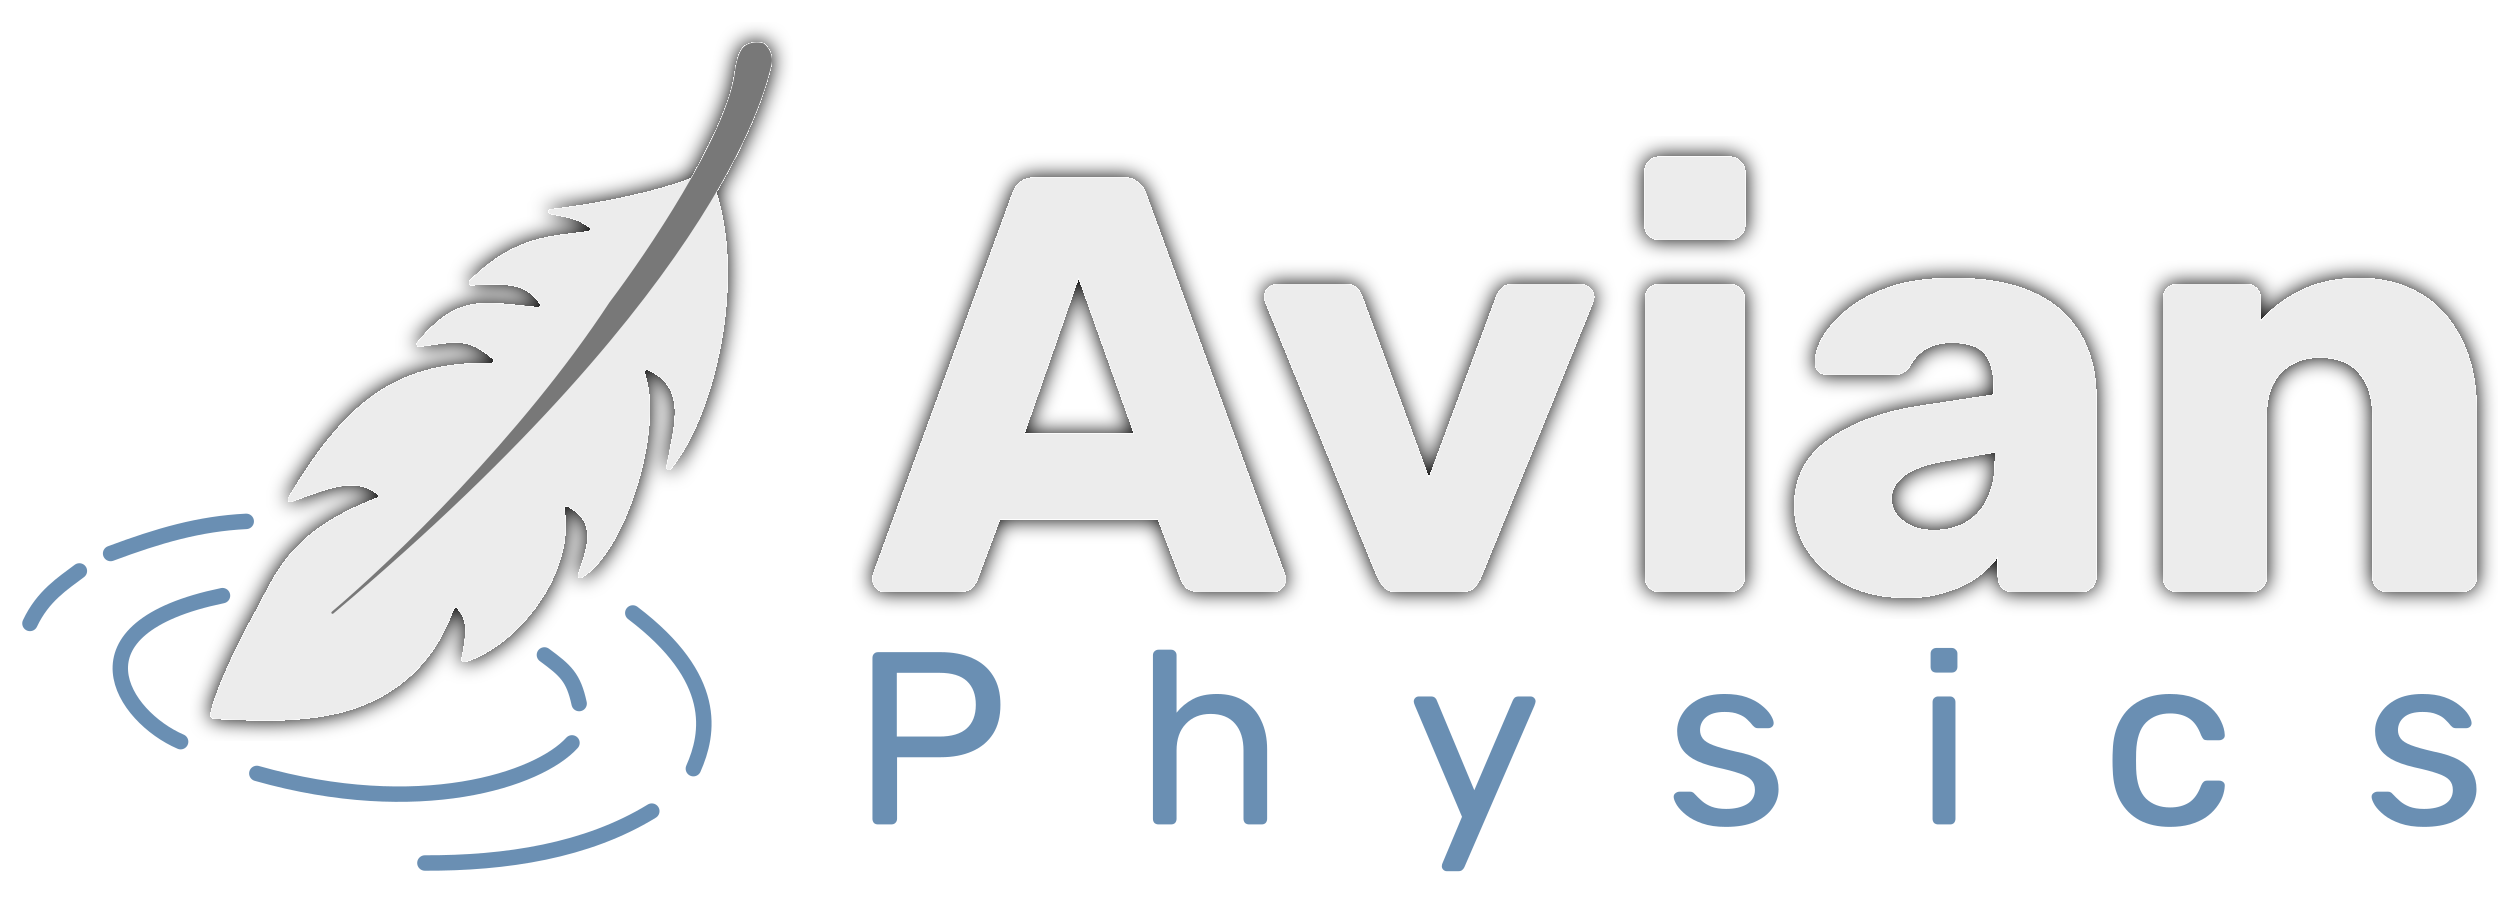
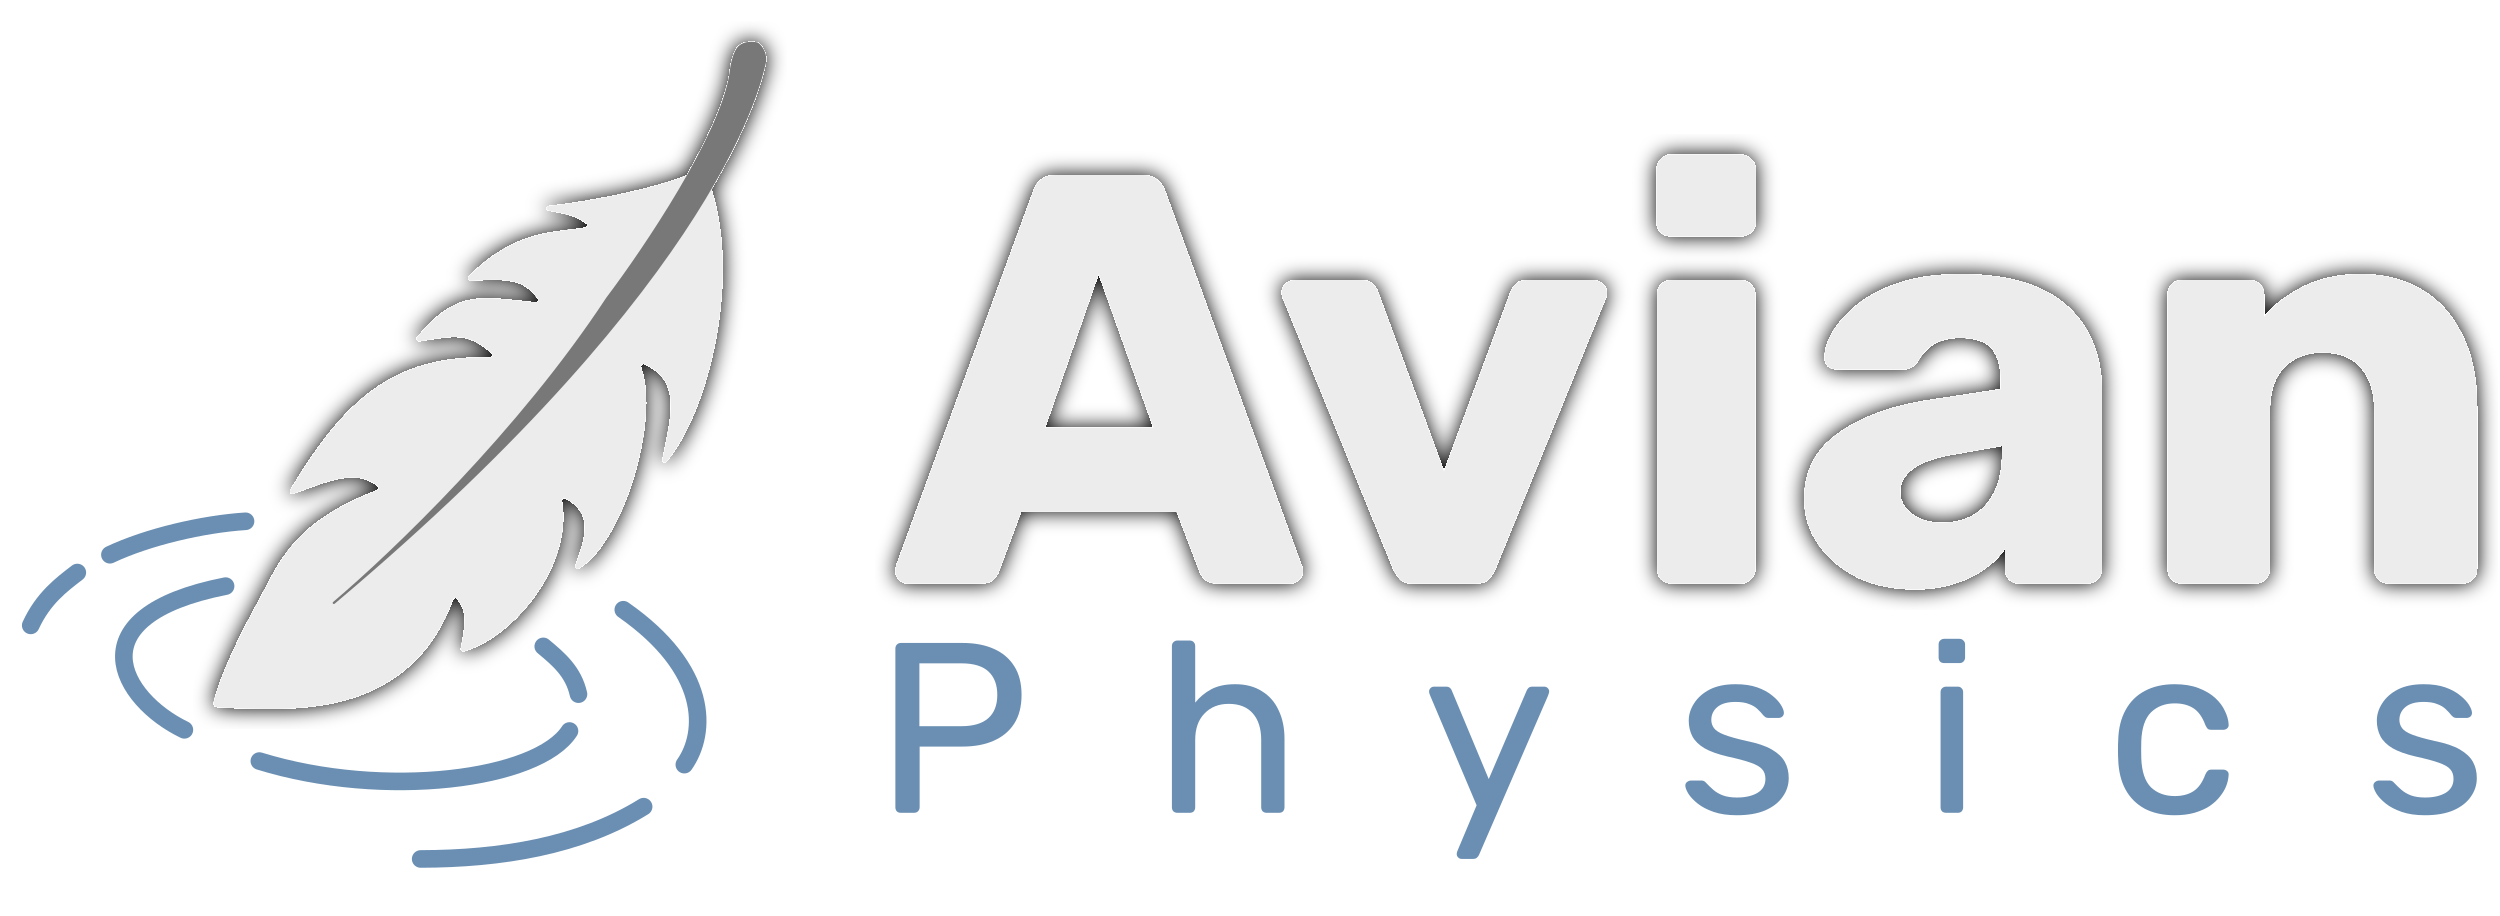
- <svg xmlns="http://www.w3.org/2000/svg" width="490" height="181" viewBox="0 0 490 181" fill="none">
-   <path d="M475.067 162.071C473.266 162.071 471.722 161.846 470.436 161.395C469.149 160.945 468.104 160.398 467.3 159.755C466.496 159.112 465.885 158.469 465.467 157.826C465.081 157.182 464.872 156.668 464.84 156.282C464.807 155.928 464.92 155.655 465.177 155.462C465.435 155.269 465.692 155.172 465.949 155.172H468.072C468.265 155.172 468.409 155.204 468.506 155.269C468.635 155.301 468.795 155.43 468.988 155.655C469.406 156.105 469.873 156.555 470.387 157.005C470.902 157.456 471.529 157.826 472.269 158.115C473.04 158.404 473.989 158.549 475.115 158.549C476.755 158.549 478.106 158.244 479.167 157.633C480.228 156.989 480.759 156.057 480.759 154.835C480.759 154.031 480.534 153.387 480.084 152.905C479.665 152.423 478.894 151.988 477.768 151.603C476.675 151.217 475.163 150.815 473.233 150.397C471.304 149.946 469.776 149.4 468.651 148.756C467.525 148.081 466.721 147.293 466.239 146.393C465.756 145.46 465.515 144.415 465.515 143.257C465.515 142.067 465.869 140.925 466.576 139.832C467.284 138.706 468.313 137.79 469.664 137.082C471.047 136.375 472.767 136.021 474.825 136.021C476.498 136.021 477.929 136.23 479.119 136.648C480.309 137.066 481.29 137.597 482.061 138.24C482.833 138.851 483.412 139.462 483.798 140.073C484.184 140.684 484.393 141.199 484.425 141.617C484.457 141.938 484.361 142.212 484.136 142.437C483.911 142.63 483.653 142.726 483.364 142.726H481.338C481.113 142.726 480.92 142.678 480.759 142.582C480.63 142.485 480.502 142.373 480.373 142.244C480.051 141.826 479.666 141.408 479.215 140.99C478.797 140.572 478.234 140.234 477.527 139.977C476.851 139.687 475.951 139.542 474.825 139.542C473.217 139.542 472.011 139.88 471.207 140.556C470.403 141.231 470.001 142.083 470.001 143.112C470.001 143.723 470.178 144.27 470.532 144.752C470.886 145.235 471.561 145.669 472.558 146.055C473.555 146.441 475.034 146.859 476.996 147.309C479.119 147.727 480.791 148.29 482.013 148.998C483.235 149.705 484.104 150.525 484.618 151.458C485.133 152.39 485.39 153.468 485.39 154.69C485.39 156.041 484.988 157.279 484.184 158.404C483.412 159.53 482.254 160.431 480.711 161.106C479.199 161.749 477.318 162.071 475.067 162.071Z" fill="#6A8FB3" />
-   <path d="M425.294 162.071C423.011 162.071 421.033 161.637 419.361 160.768C417.721 159.868 416.45 158.597 415.55 156.957C414.649 155.285 414.167 153.291 414.103 150.975C414.07 150.493 414.054 149.85 414.054 149.046C414.054 148.242 414.07 147.599 414.103 147.116C414.167 144.801 414.649 142.823 415.55 141.183C416.45 139.51 417.721 138.24 419.361 137.372C421.033 136.471 423.011 136.021 425.294 136.021C427.16 136.021 428.752 136.278 430.07 136.793C431.421 137.307 432.53 137.967 433.399 138.771C434.267 139.575 434.91 140.443 435.328 141.376C435.779 142.308 436.02 143.193 436.052 144.029C436.084 144.35 435.988 144.608 435.762 144.801C435.537 144.994 435.264 145.09 434.942 145.09H432.627C432.305 145.09 432.064 145.026 431.903 144.897C431.742 144.736 431.582 144.479 431.421 144.125C430.842 142.549 430.054 141.44 429.057 140.797C428.06 140.154 426.822 139.832 425.343 139.832C423.413 139.832 421.837 140.427 420.615 141.617C419.425 142.807 418.782 144.72 418.685 147.357C418.653 148.515 418.653 149.641 418.685 150.734C418.782 153.404 419.425 155.333 420.615 156.523C421.837 157.681 423.413 158.26 425.343 158.26C426.822 158.26 428.06 157.938 429.057 157.295C430.054 156.652 430.842 155.542 431.421 153.966C431.582 153.613 431.742 153.371 431.903 153.243C432.064 153.082 432.305 153.002 432.627 153.002H434.942C435.264 153.002 435.537 153.098 435.762 153.291C435.988 153.484 436.084 153.741 436.052 154.063C436.02 154.738 435.875 155.43 435.618 156.137C435.36 156.845 434.942 157.568 434.364 158.308C433.817 159.015 433.125 159.659 432.289 160.238C431.453 160.784 430.44 161.235 429.25 161.588C428.092 161.91 426.774 162.071 425.294 162.071Z" fill="#6A8FB3" />
-   <path d="M379.894 161.588C379.572 161.588 379.299 161.492 379.073 161.299C378.88 161.074 378.784 160.8 378.784 160.479V137.613C378.784 137.291 378.88 137.034 379.073 136.841C379.299 136.616 379.572 136.503 379.894 136.503H382.209C382.531 136.503 382.788 136.616 382.981 136.841C383.174 137.034 383.27 137.291 383.27 137.613V160.479C383.27 160.8 383.174 161.074 382.981 161.299C382.788 161.492 382.531 161.588 382.209 161.588H379.894ZM379.508 131.824C379.186 131.824 378.913 131.728 378.688 131.535C378.495 131.309 378.398 131.036 378.398 130.714V128.11C378.398 127.788 378.495 127.531 378.688 127.338C378.913 127.113 379.186 127 379.508 127H382.547C382.868 127 383.126 127.113 383.319 127.338C383.544 127.531 383.656 127.788 383.656 128.11V130.714C383.656 131.036 383.544 131.309 383.319 131.535C383.126 131.728 382.868 131.824 382.547 131.824H379.508Z" fill="#6A8FB3" />
-   <path d="M338.273 162.071C336.473 162.071 334.929 161.846 333.642 161.395C332.356 160.945 331.311 160.398 330.507 159.755C329.703 159.112 329.092 158.469 328.674 157.826C328.288 157.182 328.079 156.668 328.047 156.282C328.014 155.928 328.127 155.655 328.384 155.462C328.642 155.269 328.899 155.172 329.156 155.172H331.279C331.472 155.172 331.616 155.204 331.713 155.269C331.841 155.301 332.002 155.43 332.195 155.655C332.613 156.105 333.08 156.555 333.594 157.005C334.109 157.456 334.736 157.826 335.476 158.115C336.247 158.404 337.196 158.549 338.322 158.549C339.962 158.549 341.313 158.244 342.374 157.633C343.435 156.989 343.966 156.057 343.966 154.835C343.966 154.031 343.741 153.387 343.29 152.905C342.872 152.423 342.101 151.988 340.975 151.603C339.881 151.217 338.37 150.815 336.44 150.397C334.511 149.946 332.983 149.4 331.858 148.756C330.732 148.081 329.928 147.293 329.446 146.393C328.963 145.46 328.722 144.415 328.722 143.257C328.722 142.067 329.076 140.925 329.783 139.832C330.491 138.706 331.52 137.79 332.871 137.082C334.253 136.375 335.974 136.021 338.032 136.021C339.705 136.021 341.136 136.23 342.326 136.648C343.516 137.066 344.496 137.597 345.268 138.24C346.04 138.851 346.619 139.462 347.005 140.073C347.391 140.684 347.6 141.199 347.632 141.617C347.664 141.938 347.568 142.212 347.343 142.437C347.118 142.63 346.86 142.726 346.571 142.726H344.545C344.32 142.726 344.127 142.678 343.966 142.582C343.837 142.485 343.709 142.373 343.58 142.244C343.258 141.826 342.872 141.408 342.422 140.99C342.004 140.572 341.441 140.234 340.734 139.977C340.058 139.687 339.158 139.542 338.032 139.542C336.424 139.542 335.218 139.88 334.414 140.556C333.61 141.231 333.208 142.083 333.208 143.112C333.208 143.723 333.385 144.27 333.739 144.752C334.093 145.235 334.768 145.669 335.765 146.055C336.762 146.441 338.241 146.859 340.203 147.309C342.326 147.727 343.998 148.29 345.22 148.998C346.442 149.705 347.31 150.525 347.825 151.458C348.34 152.39 348.597 153.468 348.597 154.69C348.597 156.041 348.195 157.279 347.391 158.404C346.619 159.53 345.461 160.431 343.918 161.106C342.406 161.749 340.525 162.071 338.273 162.071Z" fill="#6A8FB3" />
-   <path d="M283.561 170.754C283.304 170.754 283.079 170.657 282.886 170.464C282.693 170.272 282.597 170.046 282.597 169.789C282.597 169.66 282.613 169.532 282.645 169.403C282.677 169.275 282.741 169.114 282.838 168.921L286.552 160.093L277.338 138.336C277.178 137.951 277.097 137.677 277.097 137.516C277.097 137.227 277.194 136.986 277.387 136.793C277.58 136.6 277.821 136.503 278.11 136.503H280.474C280.796 136.503 281.053 136.584 281.246 136.745C281.439 136.905 281.568 137.098 281.632 137.323L288.964 154.883L296.49 137.323C296.586 137.098 296.715 136.905 296.876 136.745C297.069 136.584 297.342 136.503 297.696 136.503H299.963C300.253 136.503 300.494 136.6 300.687 136.793C300.88 136.986 300.976 137.211 300.976 137.468C300.976 137.629 300.896 137.918 300.735 138.336L287.035 169.934C286.938 170.159 286.794 170.352 286.601 170.513C286.44 170.674 286.183 170.754 285.829 170.754H283.561Z" fill="#6A8FB3" />
-   <path d="M227.084 161.588C226.763 161.588 226.489 161.492 226.264 161.299C226.071 161.074 225.975 160.8 225.975 160.479V128.447C225.975 128.126 226.071 127.868 226.264 127.675C226.489 127.45 226.763 127.338 227.084 127.338H229.496C229.85 127.338 230.123 127.45 230.316 127.675C230.509 127.868 230.606 128.126 230.606 128.447V139.687C231.474 138.594 232.535 137.709 233.79 137.034C235.044 136.359 236.636 136.021 238.565 136.021C240.656 136.021 242.425 136.487 243.872 137.42C245.351 138.32 246.461 139.591 247.2 141.231C247.972 142.839 248.358 144.72 248.358 146.875V160.479C248.358 160.8 248.262 161.074 248.069 161.299C247.876 161.492 247.602 161.588 247.249 161.588H244.837C244.515 161.588 244.242 161.492 244.017 161.299C243.824 161.074 243.727 160.8 243.727 160.479V147.116C243.727 144.865 243.18 143.112 242.087 141.858C240.994 140.572 239.385 139.928 237.263 139.928C235.269 139.928 233.661 140.572 232.439 141.858C231.217 143.112 230.606 144.865 230.606 147.116V160.479C230.606 160.8 230.509 161.074 230.316 161.299C230.123 161.492 229.85 161.588 229.496 161.588H227.084Z" fill="#6A8FB3" />
-   <path d="M172.11 161.588C171.756 161.588 171.482 161.492 171.289 161.299C171.096 161.074 171 160.8 171 160.479V128.978C171 128.624 171.096 128.351 171.289 128.158C171.482 127.933 171.756 127.82 172.11 127.82H184.363C186.742 127.82 188.801 128.206 190.537 128.978C192.306 129.75 193.673 130.907 194.638 132.451C195.603 133.963 196.085 135.86 196.085 138.143C196.085 140.427 195.603 142.324 194.638 143.836C193.673 145.347 192.306 146.489 190.537 147.261C188.801 148.033 186.742 148.419 184.363 148.419H175.824V160.479C175.824 160.8 175.711 161.074 175.486 161.299C175.293 161.492 175.02 161.588 174.666 161.588H172.11ZM175.776 144.366H184.121C186.501 144.366 188.286 143.836 189.476 142.775C190.666 141.713 191.261 140.17 191.261 138.143C191.261 136.15 190.682 134.606 189.524 133.512C188.366 132.419 186.566 131.872 184.121 131.872H175.776V144.366Z" fill="#6A8FB3" />
+ <svg xmlns="http://www.w3.org/2000/svg" width="497" height="182" viewBox="0 0 497 182" fill="none">
+   <path d="M482.067 162.07C480.266 162.07 478.722 161.845 477.436 161.395C476.149 160.944 475.104 160.398 474.3 159.754C473.496 159.111 472.885 158.468 472.467 157.825C472.081 157.182 471.872 156.667 471.84 156.281C471.808 155.927 471.92 155.654 472.177 155.461C472.435 155.268 472.692 155.172 472.949 155.172H475.072C475.265 155.172 475.409 155.204 475.506 155.268C475.635 155.3 475.795 155.429 475.988 155.654C476.406 156.104 476.873 156.554 477.387 157.005C477.902 157.455 478.529 157.825 479.269 158.114C480.041 158.404 480.989 158.548 482.115 158.548C483.755 158.548 485.106 158.243 486.167 157.632C487.228 156.989 487.759 156.056 487.759 154.834C487.759 154.03 487.534 153.387 487.084 152.904C486.666 152.422 485.894 151.988 484.768 151.602C483.675 151.216 482.163 150.814 480.234 150.396C478.304 149.945 476.776 149.399 475.651 148.756C474.525 148.08 473.721 147.292 473.239 146.392C472.756 145.459 472.515 144.414 472.515 143.256C472.515 142.066 472.869 140.925 473.576 139.831C474.284 138.706 475.313 137.789 476.664 137.081C478.047 136.374 479.767 136.02 481.825 136.02C483.498 136.02 484.929 136.229 486.119 136.647C487.309 137.065 488.29 137.596 489.061 138.239C489.833 138.85 490.412 139.461 490.798 140.072C491.184 140.683 491.393 141.198 491.425 141.616C491.457 141.938 491.361 142.211 491.136 142.436C490.911 142.629 490.653 142.726 490.364 142.726H488.338C488.113 142.726 487.92 142.677 487.759 142.581C487.63 142.484 487.502 142.372 487.373 142.243C487.051 141.825 486.666 141.407 486.215 140.989C485.797 140.571 485.234 140.233 484.527 139.976C483.852 139.686 482.951 139.542 481.825 139.542C480.217 139.542 479.011 139.879 478.207 140.555C477.403 141.23 477.001 142.082 477.001 143.111C477.001 143.723 477.178 144.269 477.532 144.752C477.886 145.234 478.561 145.668 479.558 146.054C480.555 146.44 482.034 146.858 483.996 147.308C486.119 147.726 487.791 148.289 489.013 148.997C490.235 149.704 491.104 150.524 491.618 151.457C492.133 152.39 492.39 153.467 492.39 154.689C492.39 156.04 491.988 157.278 491.184 158.404C490.412 159.529 489.254 160.43 487.711 161.105C486.199 161.748 484.318 162.07 482.067 162.07Z" fill="#6A8FB3" />
+   <path d="M432.294 162.07C430.011 162.07 428.033 161.636 426.361 160.767C424.721 159.867 423.45 158.597 422.55 156.956C421.649 155.284 421.167 153.29 421.103 150.975C421.071 150.492 421.054 149.849 421.054 149.045C421.054 148.241 421.071 147.598 421.103 147.115C421.167 144.8 421.649 142.822 422.55 141.182C423.45 139.51 424.721 138.239 426.361 137.371C428.033 136.47 430.011 136.02 432.294 136.02C434.16 136.02 435.752 136.277 437.07 136.792C438.421 137.307 439.53 137.966 440.399 138.77C441.267 139.574 441.91 140.442 442.328 141.375C442.779 142.307 443.02 143.192 443.052 144.028C443.084 144.35 442.988 144.607 442.763 144.8C442.537 144.993 442.264 145.089 441.942 145.089H439.627C439.305 145.089 439.064 145.025 438.903 144.896C438.743 144.736 438.582 144.478 438.421 144.125C437.842 142.549 437.054 141.439 436.057 140.796C435.06 140.153 433.822 139.831 432.343 139.831C430.413 139.831 428.837 140.426 427.615 141.616C426.425 142.806 425.782 144.719 425.686 147.357C425.653 148.514 425.653 149.64 425.686 150.733C425.782 153.403 426.425 155.332 427.615 156.522C428.837 157.68 430.413 158.259 432.343 158.259C433.822 158.259 435.06 157.937 436.057 157.294C437.054 156.651 437.842 155.541 438.421 153.966C438.582 153.612 438.743 153.371 438.903 153.242C439.064 153.081 439.305 153.001 439.627 153.001H441.942C442.264 153.001 442.537 153.097 442.763 153.29C442.988 153.483 443.084 153.74 443.052 154.062C443.02 154.737 442.875 155.429 442.618 156.136C442.361 156.844 441.942 157.567 441.364 158.307C440.817 159.015 440.125 159.658 439.289 160.237C438.453 160.783 437.44 161.234 436.25 161.587C435.092 161.909 433.774 162.07 432.294 162.07Z" fill="#6A8FB3" />
+   <path d="M386.894 161.587C386.572 161.587 386.299 161.491 386.073 161.298C385.881 161.073 385.784 160.8 385.784 160.478V137.612C385.784 137.29 385.881 137.033 386.073 136.84C386.299 136.615 386.572 136.503 386.894 136.503H389.209C389.531 136.503 389.788 136.615 389.981 136.84C390.174 137.033 390.27 137.29 390.27 137.612V160.478C390.27 160.8 390.174 161.073 389.981 161.298C389.788 161.491 389.531 161.587 389.209 161.587H386.894ZM386.508 131.823C386.186 131.823 385.913 131.727 385.688 131.534C385.495 131.309 385.398 131.035 385.398 130.714V128.109C385.398 127.787 385.495 127.53 385.688 127.337C385.913 127.112 386.186 126.999 386.508 126.999H389.547C389.868 126.999 390.126 127.112 390.319 127.337C390.544 127.53 390.656 127.787 390.656 128.109V130.714C390.656 131.035 390.544 131.309 390.319 131.534C390.126 131.727 389.868 131.823 389.547 131.823H386.508Z" fill="#6A8FB3" />
+   <path d="M345.274 162.07C343.473 162.07 341.929 161.845 340.642 161.395C339.356 160.944 338.311 160.398 337.507 159.754C336.703 159.111 336.092 158.468 335.674 157.825C335.288 157.182 335.079 156.667 335.047 156.281C335.014 155.927 335.127 155.654 335.384 155.461C335.642 155.268 335.899 155.172 336.156 155.172H338.279C338.472 155.172 338.616 155.204 338.713 155.268C338.842 155.3 339.002 155.429 339.195 155.654C339.613 156.104 340.08 156.554 340.594 157.005C341.109 157.455 341.736 157.825 342.476 158.114C343.247 158.404 344.196 158.548 345.322 158.548C346.962 158.548 348.313 158.243 349.374 157.632C350.435 156.989 350.966 156.056 350.966 154.834C350.966 154.03 350.741 153.387 350.291 152.904C349.872 152.422 349.101 151.988 347.975 151.602C346.882 151.216 345.37 150.814 343.44 150.396C341.511 149.945 339.983 149.399 338.858 148.756C337.732 148.08 336.928 147.292 336.446 146.392C335.963 145.459 335.722 144.414 335.722 143.256C335.722 142.066 336.076 140.925 336.783 139.831C337.491 138.706 338.52 137.789 339.871 137.081C341.254 136.374 342.974 136.02 345.032 136.02C346.705 136.02 348.136 136.229 349.326 136.647C350.516 137.065 351.497 137.596 352.268 138.239C353.04 138.85 353.619 139.461 354.005 140.072C354.391 140.683 354.6 141.198 354.632 141.616C354.664 141.938 354.568 142.211 354.343 142.436C354.118 142.629 353.86 142.726 353.571 142.726H351.545C351.32 142.726 351.127 142.677 350.966 142.581C350.837 142.484 350.709 142.372 350.58 142.243C350.258 141.825 349.872 141.407 349.422 140.989C349.004 140.571 348.441 140.233 347.734 139.976C347.058 139.686 346.158 139.542 345.032 139.542C343.424 139.542 342.218 139.879 341.414 140.555C340.61 141.23 340.208 142.082 340.208 143.111C340.208 143.723 340.385 144.269 340.739 144.752C341.093 145.234 341.768 145.668 342.765 146.054C343.762 146.44 345.241 146.858 347.203 147.308C349.326 147.726 350.998 148.289 352.22 148.997C353.442 149.704 354.311 150.524 354.825 151.457C355.34 152.39 355.597 153.467 355.597 154.689C355.597 156.04 355.195 157.278 354.391 158.404C353.619 159.529 352.461 160.43 350.918 161.105C349.406 161.748 347.525 162.07 345.274 162.07Z" fill="#6A8FB3" />
+   <path d="M290.562 170.753C290.304 170.753 290.079 170.657 289.886 170.464C289.693 170.271 289.597 170.046 289.597 169.788C289.597 169.66 289.613 169.531 289.645 169.402C289.677 169.274 289.741 169.113 289.838 168.92L293.552 160.092L284.339 138.336C284.178 137.95 284.097 137.676 284.097 137.516C284.097 137.226 284.194 136.985 284.387 136.792C284.58 136.599 284.821 136.503 285.11 136.503H287.474C287.796 136.503 288.053 136.583 288.246 136.744C288.439 136.905 288.568 137.097 288.632 137.323L295.964 154.882L303.49 137.323C303.586 137.097 303.715 136.905 303.876 136.744C304.069 136.583 304.342 136.503 304.696 136.503H306.963C307.253 136.503 307.494 136.599 307.687 136.792C307.88 136.985 307.976 137.21 307.976 137.467C307.976 137.628 307.896 137.918 307.735 138.336L294.035 169.933C293.938 170.158 293.794 170.351 293.601 170.512C293.44 170.673 293.183 170.753 292.829 170.753H290.562Z" fill="#6A8FB3" />
+   <path d="M234.084 161.587C233.763 161.587 233.489 161.491 233.264 161.298C233.071 161.073 232.975 160.8 232.975 160.478V128.446C232.975 128.125 233.071 127.868 233.264 127.675C233.489 127.449 233.763 127.337 234.084 127.337H236.496C236.85 127.337 237.123 127.449 237.316 127.675C237.509 127.868 237.606 128.125 237.606 128.446V139.686C238.474 138.593 239.535 137.709 240.79 137.033C242.044 136.358 243.636 136.02 245.566 136.02C247.656 136.02 249.425 136.486 250.872 137.419C252.351 138.32 253.461 139.59 254.201 141.23C254.972 142.838 255.358 144.719 255.358 146.874V160.478C255.358 160.8 255.262 161.073 255.069 161.298C254.876 161.491 254.603 161.587 254.249 161.587H251.837C251.515 161.587 251.242 161.491 251.017 161.298C250.824 161.073 250.727 160.8 250.727 160.478V147.115C250.727 144.864 250.18 143.111 249.087 141.857C247.994 140.571 246.386 139.928 244.263 139.928C242.269 139.928 240.661 140.571 239.439 141.857C238.217 143.111 237.606 144.864 237.606 147.115V160.478C237.606 160.8 237.509 161.073 237.316 161.298C237.123 161.491 236.85 161.587 236.496 161.587H234.084Z" fill="#6A8FB3" />
+   <path d="M179.11 161.587C178.756 161.587 178.482 161.491 178.29 161.298C178.097 161.073 178 160.8 178 160.478V128.977C178 128.623 178.097 128.35 178.29 128.157C178.482 127.932 178.756 127.819 179.11 127.819H191.363C193.742 127.819 195.801 128.205 197.537 128.977C199.306 129.749 200.673 130.907 201.638 132.45C202.603 133.962 203.085 135.859 203.085 138.143C203.085 140.426 202.603 142.324 201.638 143.835C200.673 145.347 199.306 146.488 197.537 147.26C195.801 148.032 193.742 148.418 191.363 148.418H182.824V160.478C182.824 160.8 182.712 161.073 182.486 161.298C182.293 161.491 182.02 161.587 181.666 161.587H179.11ZM182.776 144.366H191.121C193.501 144.366 195.286 143.835 196.476 142.774C197.666 141.712 198.261 140.169 198.261 138.143C198.261 136.149 197.682 134.605 196.524 133.512C195.367 132.418 193.566 131.871 191.121 131.871H182.776V144.366Z" fill="#6A8FB3" />
  <g filter="url(#filter0_d_23_2)">
-     <path d="M426.849 116C425.999 116 425.303 115.73 424.761 115.188C424.22 114.647 423.949 113.951 423.949 113.1V58.58C423.949 57.73 424.22 57.033 424.761 56.492C425.303 55.951 425.999 55.68 426.849 55.68H440.189C441.04 55.68 441.736 55.951 442.277 56.492C442.819 57.033 443.089 57.73 443.089 58.58V62.988C445.1 60.591 447.729 58.58 450.977 56.956C454.225 55.332 458.053 54.52 462.461 54.52C466.947 54.52 470.891 55.526 474.293 57.536C477.773 59.547 480.48 62.524 482.413 66.468C484.424 70.335 485.429 75.091 485.429 80.736V113.1C485.429 113.951 485.12 114.647 484.501 115.188C483.96 115.73 483.303 116 482.529 116H467.913C467.14 116 466.444 115.73 465.825 115.188C465.284 114.647 465.013 113.951 465.013 113.1V81.432C465.013 77.797 464.124 75.013 462.345 73.08C460.644 71.07 458.092 70.064 454.689 70.064C451.519 70.064 448.967 71.07 447.033 73.08C445.177 75.013 444.249 77.797 444.249 81.432V113.1C444.249 113.951 443.94 114.647 443.321 115.188C442.78 115.73 442.123 116 441.349 116H426.849Z" fill="#ECECEC" />
-     <path d="M373.624 117.16C369.448 117.16 365.697 116.387 362.372 114.84C359.124 113.216 356.533 111.051 354.6 108.344C352.666 105.638 351.7 102.583 351.7 99.18C351.7 93.689 353.942 89.359 358.428 86.188C362.913 82.94 368.868 80.736 376.292 79.576L390.792 77.372V75.748C390.792 72.964 390.212 70.838 389.052 69.368C387.892 67.899 385.765 67.164 382.672 67.164C380.506 67.164 378.728 67.59 377.336 68.44C376.021 69.291 374.977 70.451 374.204 71.92C373.508 72.925 372.541 73.428 371.304 73.428H358.312C357.461 73.428 356.804 73.196 356.34 72.732C355.876 72.191 355.682 71.572 355.76 70.876C355.76 69.484 356.262 67.899 357.268 66.12C358.35 64.264 359.974 62.447 362.14 60.668C364.305 58.889 367.089 57.42 370.492 56.26C373.894 55.1 377.993 54.52 382.788 54.52C387.814 54.52 392.106 55.1 395.664 56.26C399.221 57.42 402.082 59.044 404.248 61.132C406.49 63.22 408.153 65.695 409.236 68.556C410.318 71.34 410.86 74.433 410.86 77.836V113.1C410.86 113.951 410.55 114.647 409.932 115.188C409.39 115.73 408.733 116 407.96 116H394.504C393.653 116 392.957 115.73 392.416 115.188C391.874 114.647 391.604 113.951 391.604 113.1V109.04C390.598 110.51 389.245 111.863 387.544 113.1C385.842 114.338 383.832 115.304 381.512 116C379.269 116.774 376.64 117.16 373.624 117.16ZM379.076 103.936C381.318 103.936 383.329 103.472 385.108 102.544C386.964 101.539 388.394 100.031 389.4 98.02C390.482 95.932 391.024 93.341 391.024 90.248V88.624L381.164 90.364C377.529 90.983 374.861 91.95 373.16 93.264C371.536 94.501 370.724 95.971 370.724 97.672C370.724 98.987 371.11 100.108 371.884 101.036C372.657 101.964 373.662 102.699 374.9 103.24C376.137 103.704 377.529 103.936 379.076 103.936Z" fill="#ECECEC" />
-     <path d="M325.349 116C324.499 116 323.803 115.73 323.261 115.188C322.72 114.647 322.449 113.951 322.449 113.1V58.58C322.449 57.73 322.72 57.033 323.261 56.492C323.803 55.951 324.499 55.68 325.349 55.68H339.037C339.811 55.68 340.468 55.951 341.009 56.492C341.628 57.033 341.937 57.73 341.937 58.58V113.1C341.937 113.951 341.628 114.647 341.009 115.188C340.468 115.73 339.811 116 339.037 116H325.349ZM325.233 46.98C324.383 46.98 323.687 46.709 323.145 46.168C322.604 45.627 322.333 44.931 322.333 44.08V33.756C322.333 32.906 322.604 32.209 323.145 31.668C323.687 31.049 324.383 30.74 325.233 30.74H339.037C339.888 30.74 340.584 31.049 341.125 31.668C341.744 32.209 342.053 32.906 342.053 33.756V44.08C342.053 44.931 341.744 45.627 341.125 46.168C340.584 46.709 339.888 46.98 339.037 46.98H325.233Z" fill="#ECECEC" />
-     <path d="M273.921 116C272.761 116 271.91 115.73 271.369 115.188C270.828 114.57 270.364 113.874 269.977 113.1L248.053 59.276C247.898 58.967 247.821 58.619 247.821 58.232C247.821 57.536 248.053 56.956 248.517 56.492C249.058 55.951 249.716 55.68 250.489 55.68H263.597C264.602 55.68 265.376 55.951 265.917 56.492C266.458 57.033 266.806 57.575 266.961 58.116L280.069 93.728L293.293 58.116C293.448 57.575 293.796 57.033 294.337 56.492C294.878 55.951 295.652 55.68 296.657 55.68H309.765C310.461 55.68 311.08 55.951 311.621 56.492C312.162 56.956 312.433 57.536 312.433 58.232C312.433 58.619 312.356 58.967 312.201 59.276L290.277 113.1C289.968 113.874 289.504 114.57 288.885 115.188C288.344 115.73 287.454 116 286.217 116H273.921Z" fill="#ECECEC" />
-     <path d="M173.476 116C172.857 116 172.277 115.768 171.736 115.304C171.272 114.763 171.04 114.183 171.04 113.564C171.04 113.178 171.079 112.83 171.156 112.52L198.416 38.048C198.648 37.197 199.112 36.463 199.808 35.844C200.581 35.148 201.625 34.8 202.94 34.8H220.108C221.423 34.8 222.428 35.148 223.124 35.844C223.897 36.463 224.4 37.197 224.632 38.048L251.776 112.52C251.931 112.83 252.008 113.178 252.008 113.564C252.008 114.183 251.737 114.763 251.196 115.304C250.732 115.768 250.152 116 249.456 116H235.188C234.028 116 233.139 115.73 232.52 115.188C231.979 114.57 231.631 114.028 231.476 113.564L226.952 101.732H195.98L191.572 113.564C191.417 114.028 191.069 114.57 190.528 115.188C189.987 115.73 189.059 116 187.744 116H173.476ZM200.736 85.028H222.312L211.408 54.404L200.736 85.028Z" fill="#ECECEC" />
+     <path d="M433.849 115.999C432.999 115.999 432.303 115.729 431.761 115.187C431.22 114.646 430.949 113.95 430.949 113.099V58.579C430.949 57.729 431.22 57.033 431.761 56.491C432.303 55.95 432.999 55.679 433.849 55.679H447.189C448.04 55.679 448.736 55.95 449.277 56.491C449.819 57.033 450.089 57.729 450.089 58.579V62.987C452.1 60.59 454.729 58.579 457.977 56.955C461.225 55.331 465.053 54.519 469.461 54.519C473.947 54.519 477.891 55.525 481.293 57.535C484.773 59.546 487.48 62.523 489.413 66.467C491.424 70.334 492.429 75.09 492.429 80.735V113.099C492.429 113.95 492.12 114.646 491.501 115.187C490.96 115.729 490.303 115.999 489.529 115.999H474.913C474.14 115.999 473.444 115.729 472.825 115.187C472.284 114.646 472.013 113.95 472.013 113.099V81.431C472.013 77.797 471.124 75.013 469.345 73.079C467.644 71.069 465.092 70.063 461.689 70.063C458.519 70.063 455.967 71.069 454.033 73.079C452.177 75.013 451.249 77.797 451.249 81.431V113.099C451.249 113.95 450.94 114.646 450.321 115.187C449.78 115.729 449.123 115.999 448.349 115.999H433.849Z" fill="#ECECEC" />
+     <path d="M380.624 117.159C376.448 117.159 372.697 116.386 369.372 114.839C366.124 113.215 363.533 111.05 361.6 108.343C359.666 105.637 358.7 102.582 358.7 99.179C358.7 93.689 360.942 89.358 365.428 86.187C369.913 82.939 375.868 80.735 383.292 79.575L397.792 77.371V75.747C397.792 72.963 397.212 70.837 396.052 69.367C394.892 67.898 392.765 67.163 389.672 67.163C387.506 67.163 385.728 67.589 384.336 68.439C383.021 69.29 381.977 70.45 381.204 71.919C380.508 72.925 379.541 73.427 378.304 73.427H365.312C364.461 73.427 363.804 73.195 363.34 72.731C362.876 72.19 362.682 71.571 362.76 70.875C362.76 69.483 363.262 67.898 364.268 66.119C365.35 64.263 366.974 62.446 369.14 60.667C371.305 58.889 374.089 57.419 377.492 56.259C380.894 55.099 384.993 54.519 389.788 54.519C394.814 54.519 399.106 55.099 402.664 56.259C406.221 57.419 409.082 59.043 411.248 61.131C413.49 63.219 415.153 65.694 416.236 68.555C417.318 71.339 417.86 74.433 417.86 77.835V113.099C417.86 113.95 417.55 114.646 416.932 115.187C416.39 115.729 415.733 115.999 414.96 115.999H401.504C400.653 115.999 399.957 115.729 399.416 115.187C398.874 114.646 398.604 113.95 398.604 113.099V109.039C397.598 110.509 396.245 111.862 394.544 113.099C392.842 114.337 390.832 115.303 388.512 115.999C386.269 116.773 383.64 117.159 380.624 117.159ZM386.076 103.935C388.318 103.935 390.329 103.471 392.108 102.543C393.964 101.538 395.394 100.03 396.4 98.019C397.482 95.931 398.024 93.341 398.024 90.247V88.623L388.164 90.363C384.529 90.982 381.861 91.949 380.16 93.263C378.536 94.501 377.724 95.97 377.724 97.671C377.724 98.986 378.11 100.107 378.884 101.035C379.657 101.963 380.662 102.698 381.9 103.239C383.137 103.703 384.529 103.935 386.076 103.935Z" fill="#ECECEC" />
+     <path d="M332.35 115.999C331.499 115.999 330.803 115.729 330.262 115.187C329.72 114.646 329.449 113.95 329.449 113.099V58.579C329.449 57.729 329.72 57.033 330.262 56.491C330.803 55.95 331.499 55.679 332.35 55.679H346.038C346.811 55.679 347.468 55.95 348.01 56.491C348.628 57.033 348.938 57.729 348.938 58.579V113.099C348.938 113.95 348.628 114.646 348.01 115.187C347.468 115.729 346.811 115.999 346.038 115.999H332.35ZM332.234 46.979C331.383 46.979 330.687 46.709 330.145 46.167C329.604 45.626 329.333 44.93 329.333 44.079V33.755C329.333 32.905 329.604 32.209 330.145 31.667C330.687 31.049 331.383 30.739 332.234 30.739H346.038C346.888 30.739 347.584 31.049 348.126 31.667C348.744 32.209 349.053 32.905 349.053 33.755V44.079C349.053 44.93 348.744 45.626 348.126 46.167C347.584 46.709 346.888 46.979 346.038 46.979H332.234Z" fill="#ECECEC" />
+     <path d="M280.921 115.999C279.761 115.999 278.911 115.729 278.369 115.187C277.828 114.569 277.364 113.873 276.977 113.099L255.053 59.275C254.899 58.966 254.821 58.618 254.821 58.231C254.821 57.535 255.053 56.955 255.517 56.491C256.059 55.95 256.716 55.679 257.489 55.679H270.597C271.603 55.679 272.376 55.95 272.917 56.491C273.459 57.033 273.807 57.574 273.961 58.115L287.069 93.727L300.293 58.115C300.448 57.574 300.796 57.033 301.337 56.491C301.879 55.95 302.652 55.679 303.657 55.679H316.765C317.461 55.679 318.08 55.95 318.621 56.491C319.163 56.955 319.433 57.535 319.433 58.231C319.433 58.618 319.356 58.966 319.201 59.275L297.277 113.099C296.968 113.873 296.504 114.569 295.885 115.187C295.344 115.729 294.455 115.999 293.217 115.999H280.921Z" fill="#ECECEC" />
+     <path d="M180.476 115.999C179.857 115.999 179.277 115.767 178.736 115.303C178.272 114.762 178.04 114.182 178.04 113.563C178.04 113.177 178.079 112.829 178.156 112.519L205.416 38.047C205.648 37.197 206.112 36.462 206.808 35.843C207.581 35.147 208.625 34.799 209.94 34.799H227.108C228.423 34.799 229.428 35.147 230.124 35.843C230.897 36.462 231.4 37.197 231.632 38.047L258.776 112.519C258.931 112.829 259.008 113.177 259.008 113.563C259.008 114.182 258.737 114.762 258.196 115.303C257.732 115.767 257.152 115.999 256.456 115.999H242.188C241.028 115.999 240.139 115.729 239.52 115.187C238.979 114.569 238.631 114.027 238.476 113.563L233.952 101.731H202.98L198.572 113.563C198.417 114.027 198.069 114.569 197.528 115.187C196.987 115.729 196.059 115.999 194.744 115.999H180.476ZM207.736 85.027H229.312L218.408 54.403L207.736 85.027Z" fill="#ECECEC" />
  </g>
-   <path d="M106.704 128.365C110.847 131.427 112.403 132.736 113.513 137.9M112.109 145.602C105.584 152.802 82.194 160.621 50.337 151.589M35.403 145.371C24.071 140.491 12.528 123.167 43.611 116.745" stroke="#6A8FB3" stroke-width="3.021" stroke-linecap="round" stroke-linejoin="round" />
-   <path d="M48.259 102.189C39.053 102.648 31.081 104.98 21.682 108.486M15.556 111.905C12.325 114.351 8.412 116.794 5.874 122.192M83.284 169.148C99.141 169.203 114.99 166.801 127.75 158.981M135.904 150.655C138.949 143.785 140.956 132.98 124.029 120.143" stroke="#6A8FB3" stroke-width="3.031" stroke-linecap="round" stroke-linejoin="round" />
+   <path d="M108 128.5C111 131 114 133.5 115 138M113.213 145.323C107 155 76.5 159 51.56 151.298M36.654 145.092C24 139 14.5 122.5 44.847 116.521" stroke="#6A8FB3" stroke-width="3.5" stroke-linecap="round" stroke-linejoin="round" />
+   <path d="M48.812 103.631C40.315 104.179 29.329 106.74 21.849 110.282M15.369 113.818C12.158 116.278 8.612 118.926 6.109 124.327M83.63 170.762C99.458 170.728 115.262 168.242 127.954 160.366M136.046 152.011C140.548 145.62 140.978 133.117 123.912 121.212" stroke="#6A8FB3" stroke-width="3.5" stroke-linecap="round" stroke-linejoin="round" />
  <g filter="url(#filter1_d_23_2)">
-     <path d="M138.864 33.871C138.727 33.576 138.355 33.49 138.081 33.665C133.814 36.398 119.447 39.769 107.999 41.033C107.468 41.092 107.39 41.769 107.908 41.901C110.637 42.595 112.641 42.436 115.494 44.513C115.843 44.768 115.703 45.3 115.274 45.362C108.341 46.365 101.051 46.082 92.074 55.052C91.748 55.378 92.004 55.925 92.464 55.897C99.749 55.467 103.083 55.552 105.836 59.498C106.073 59.838 105.796 60.284 105.383 60.245C94.444 59.208 89.821 57.566 81.813 67.14C81.521 67.489 81.813 68.005 82.264 67.943C89.141 66.993 91.641 65.967 96.629 70.34C96.982 70.65 96.738 71.222 96.269 71.211C76.917 70.751 67.184 79.852 56.532 97.592C56.29 97.995 56.677 98.479 57.12 98.321C63.497 96.046 69.534 93.176 73.977 96.843C74.263 97.079 74.161 97.529 73.815 97.662C56.598 104.276 54.14 112.583 50.085 119.91C45.972 127.342 42.575 134.837 41.483 139.07C41.265 139.917 40.903 140.751 42.192 140.864C43.91 141.014 52.923 141.392 57.453 141.039C63.037 140.603 81.643 139.547 88.862 119.435C88.996 119.061 89.491 118.959 89.733 119.274C91.481 121.55 91.685 123.19 90.493 129.139C90.42 129.504 90.746 129.824 91.102 129.719C101.264 126.727 112.77 112.379 110.58 99.792C110.508 99.376 110.933 99.039 111.303 99.24C116.915 102.285 115.38 106.776 113.33 112.662C113.187 113.074 113.586 113.445 113.963 113.224C122.748 108.072 130.131 83.583 126.335 73.193C126.177 72.762 126.602 72.315 127.021 72.504C134.597 75.917 132.315 82.908 130.647 91.532C130.551 92.024 131.125 92.315 131.443 91.928C140.743 80.601 146.957 51.346 138.864 33.871Z" fill="#ECECEC" />
-     <path d="M151.163 12.841C151.697 10.773 150.556 9.221 149.808 8.599C149.718 8.525 149.613 8.474 149.499 8.447C148.662 8.248 146.998 8.147 145.866 9.096C144.652 10.115 144.105 13.161 143.983 14.556C142.164 26.771 126.867 49.462 119.446 59.281C102.024 85.802 76.871 109.866 65.02 119.916C64.901 120.016 64.922 120.198 65.055 120.28V120.28C65.139 120.332 65.25 120.321 65.326 120.258C142.995 54.857 150.461 15.564 151.163 12.841Z" fill="#787878" />
+     <path d="M139.916 33.806C139.78 33.512 139.409 33.425 139.135 33.6C134.876 36.328 120.537 39.693 109.111 40.955C108.581 41.013 108.503 41.689 109.02 41.82C111.744 42.513 113.744 42.355 116.591 44.428C116.94 44.682 116.8 45.213 116.372 45.275C109.452 46.276 102.177 45.994 93.216 54.947C92.891 55.272 93.147 55.817 93.606 55.79C100.876 55.361 104.204 55.445 106.952 59.384C107.189 59.723 106.912 60.169 106.5 60.129C95.581 59.094 90.968 57.455 82.975 67.011C82.684 67.359 82.975 67.875 83.425 67.812C90.289 66.864 92.784 65.841 97.763 70.205C98.115 70.514 97.871 71.085 97.403 71.074C78.088 70.615 68.374 79.698 57.742 97.404C57.501 97.807 57.887 98.29 58.329 98.132C64.694 95.861 70.72 92.998 75.155 96.657C75.44 96.893 75.338 97.342 74.993 97.474C57.809 104.075 55.356 112.367 51.308 119.68C47.203 127.098 43.812 134.578 42.722 138.803C42.505 139.648 42.144 140.481 43.43 140.593C45.145 140.743 54.14 141.121 58.662 140.768C64.236 140.333 82.805 139.279 90.011 119.205C90.144 118.832 90.638 118.731 90.879 119.045C92.625 121.317 92.829 122.954 91.639 128.891C91.566 129.255 91.891 129.575 92.247 129.47C102.389 126.483 113.872 112.163 111.687 99.6C111.615 99.186 112.039 98.849 112.409 99.05C118.01 102.089 116.478 106.571 114.432 112.446C114.288 112.857 114.687 113.227 115.063 113.006C123.832 107.864 131.2 83.423 127.412 73.053C127.254 72.622 127.678 72.176 128.096 72.365C135.658 75.772 133.38 82.749 131.715 91.356C131.62 91.847 132.192 92.138 132.509 91.752C141.792 80.446 147.994 51.247 139.916 33.806Z" fill="#ECECEC" />
+     <path d="M152.192 12.816C152.725 10.752 151.587 9.203 150.839 8.583C150.75 8.509 150.644 8.457 150.531 8.431C149.695 8.232 148.035 8.131 146.905 9.079C145.694 10.095 145.147 13.135 145.025 14.528C143.21 26.72 127.943 49.367 120.536 59.167C103.148 85.637 78.043 109.655 66.214 119.685C66.096 119.786 66.117 119.967 66.25 120.049C66.334 120.101 66.444 120.09 66.519 120.027C144.04 54.752 151.491 15.534 152.192 12.816Z" fill="#787878" />
  </g>
  <defs>
-     <filter id="filter0_d_23_2" x="167.04" y="26.74" width="322.389" height="94.42" filterUnits="userSpaceOnUse" color-interpolation-filters="sRGB">
+     <filter id="filter0_d_23_2" x="174.04" y="26.739" width="322.389" height="94.42" filterUnits="userSpaceOnUse" color-interpolation-filters="sRGB">
      <feFlood flood-opacity="0" result="BackgroundImageFix" />
      <feColorMatrix in="SourceAlpha" type="matrix" values="0 0 0 0 0 0 0 0 0 0 0 0 0 0 0 0 0 0 127 0" result="hardAlpha" />
      <feOffset />
      <feGaussianBlur stdDeviation="2" />
      <feComposite in2="hardAlpha" operator="out" />
      <feColorMatrix type="matrix" values="0 0 0 0 0 0 0 0 0 0 0 0 0 0 0 0 0 0 1 0" />
      <feBlend mode="normal" in2="BackgroundImageFix" result="effect1_dropShadow_23_2" />
      <feBlend mode="normal" in="SourceGraphic" in2="effect1_dropShadow_23_2" result="shape" />
    </filter>
-     <filter id="filter1_d_23_2" x="37.264" y="4.314" width="118.036" height="140.871" filterUnits="userSpaceOnUse" color-interpolation-filters="sRGB">
+     <filter id="filter1_d_23_2" x="38.512" y="4.306" width="117.81" height="140.6" filterUnits="userSpaceOnUse" color-interpolation-filters="sRGB">
      <feFlood flood-opacity="0" result="BackgroundImageFix" />
      <feColorMatrix in="SourceAlpha" type="matrix" values="0 0 0 0 0 0 0 0 0 0 0 0 0 0 0 0 0 0 127 0" result="hardAlpha" />
      <feOffset />
-       <feGaussianBlur stdDeviation="2" />
+       <feGaussianBlur stdDeviation="1.996" />
      <feComposite in2="hardAlpha" operator="out" />
      <feColorMatrix type="matrix" values="0 0 0 0 0 0 0 0 0 0 0 0 0 0 0 0 0 0 1 0" />
      <feBlend mode="normal" in2="BackgroundImageFix" result="effect1_dropShadow_23_2" />
      <feBlend mode="normal" in="SourceGraphic" in2="effect1_dropShadow_23_2" result="shape" />
    </filter>
  </defs>
</svg>
